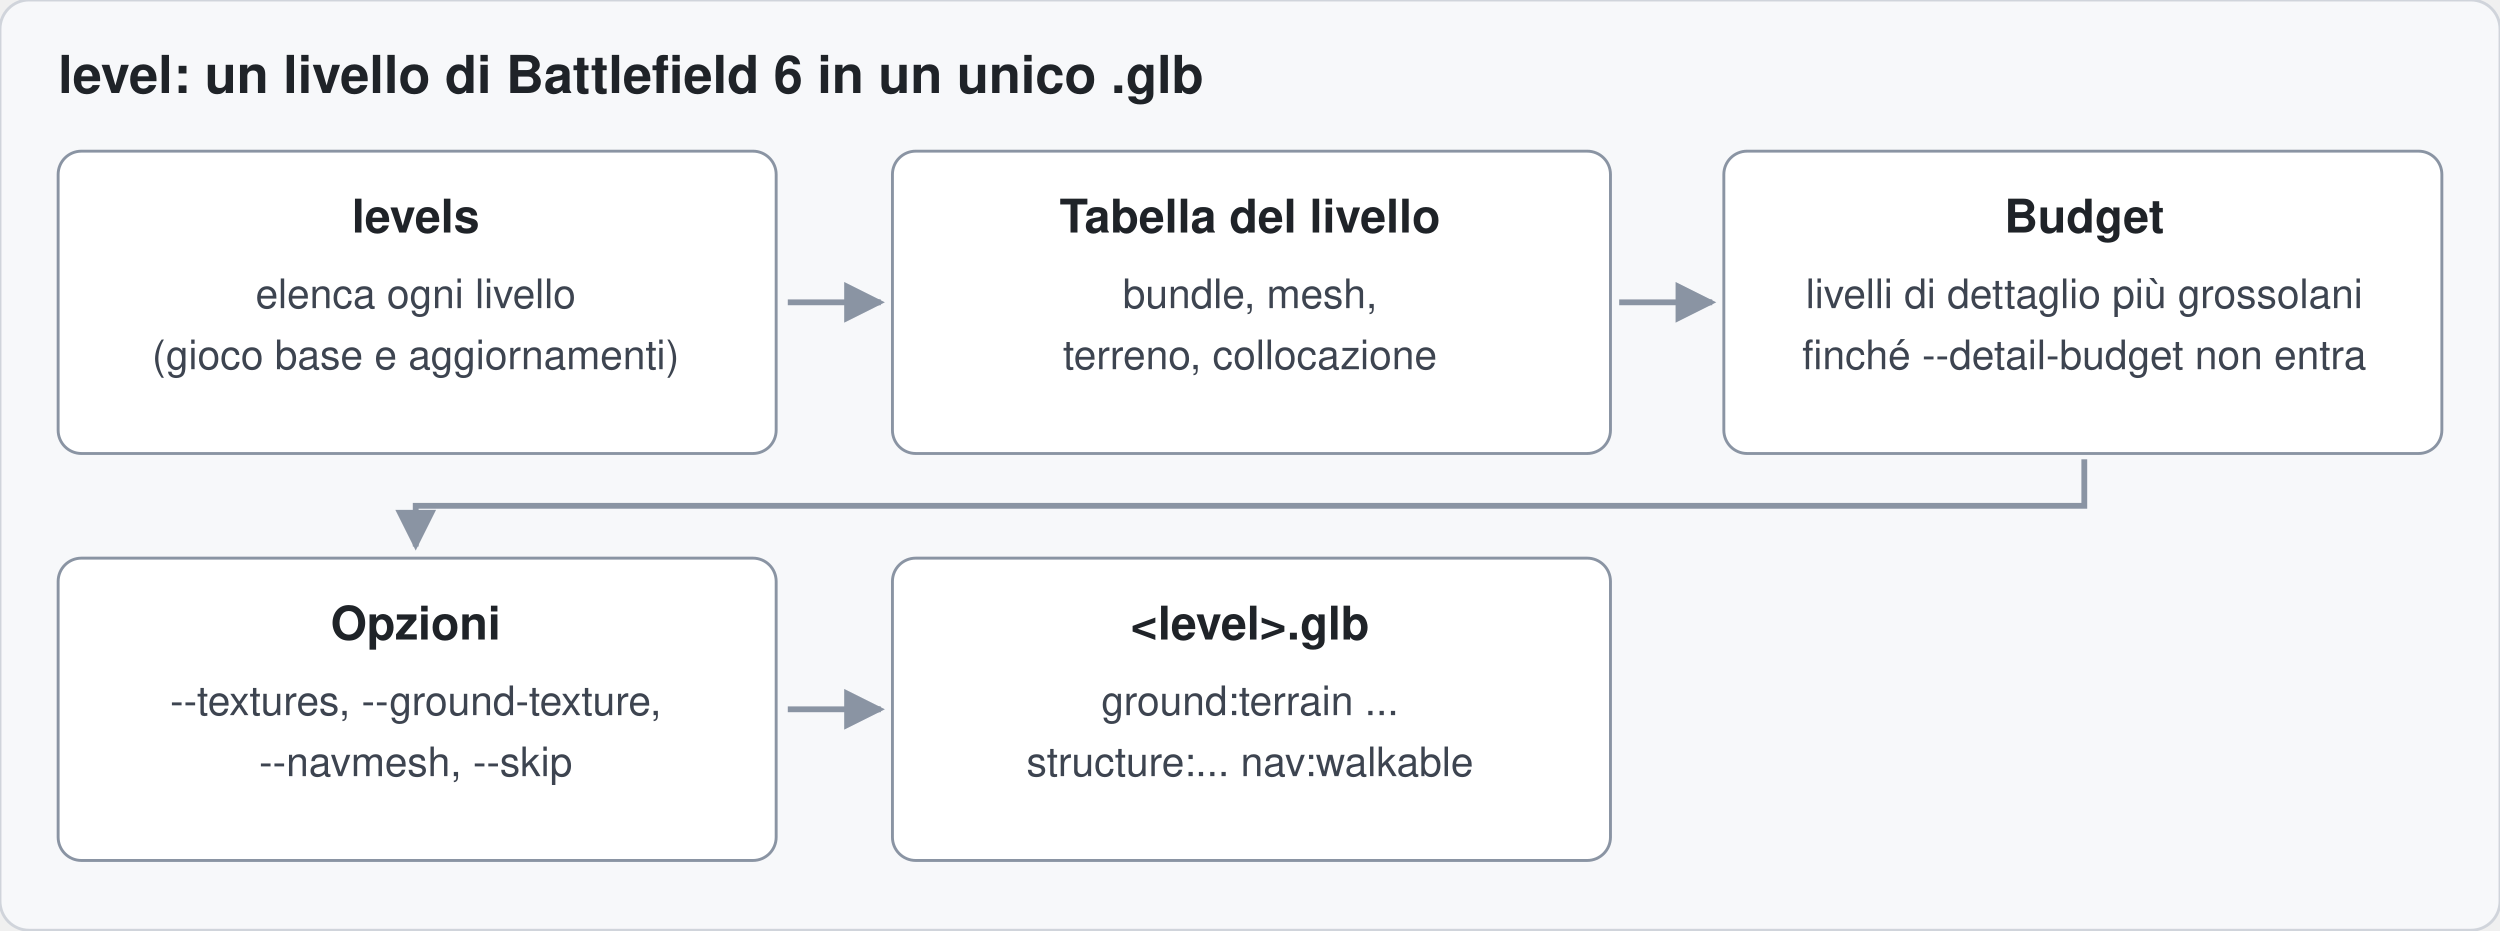
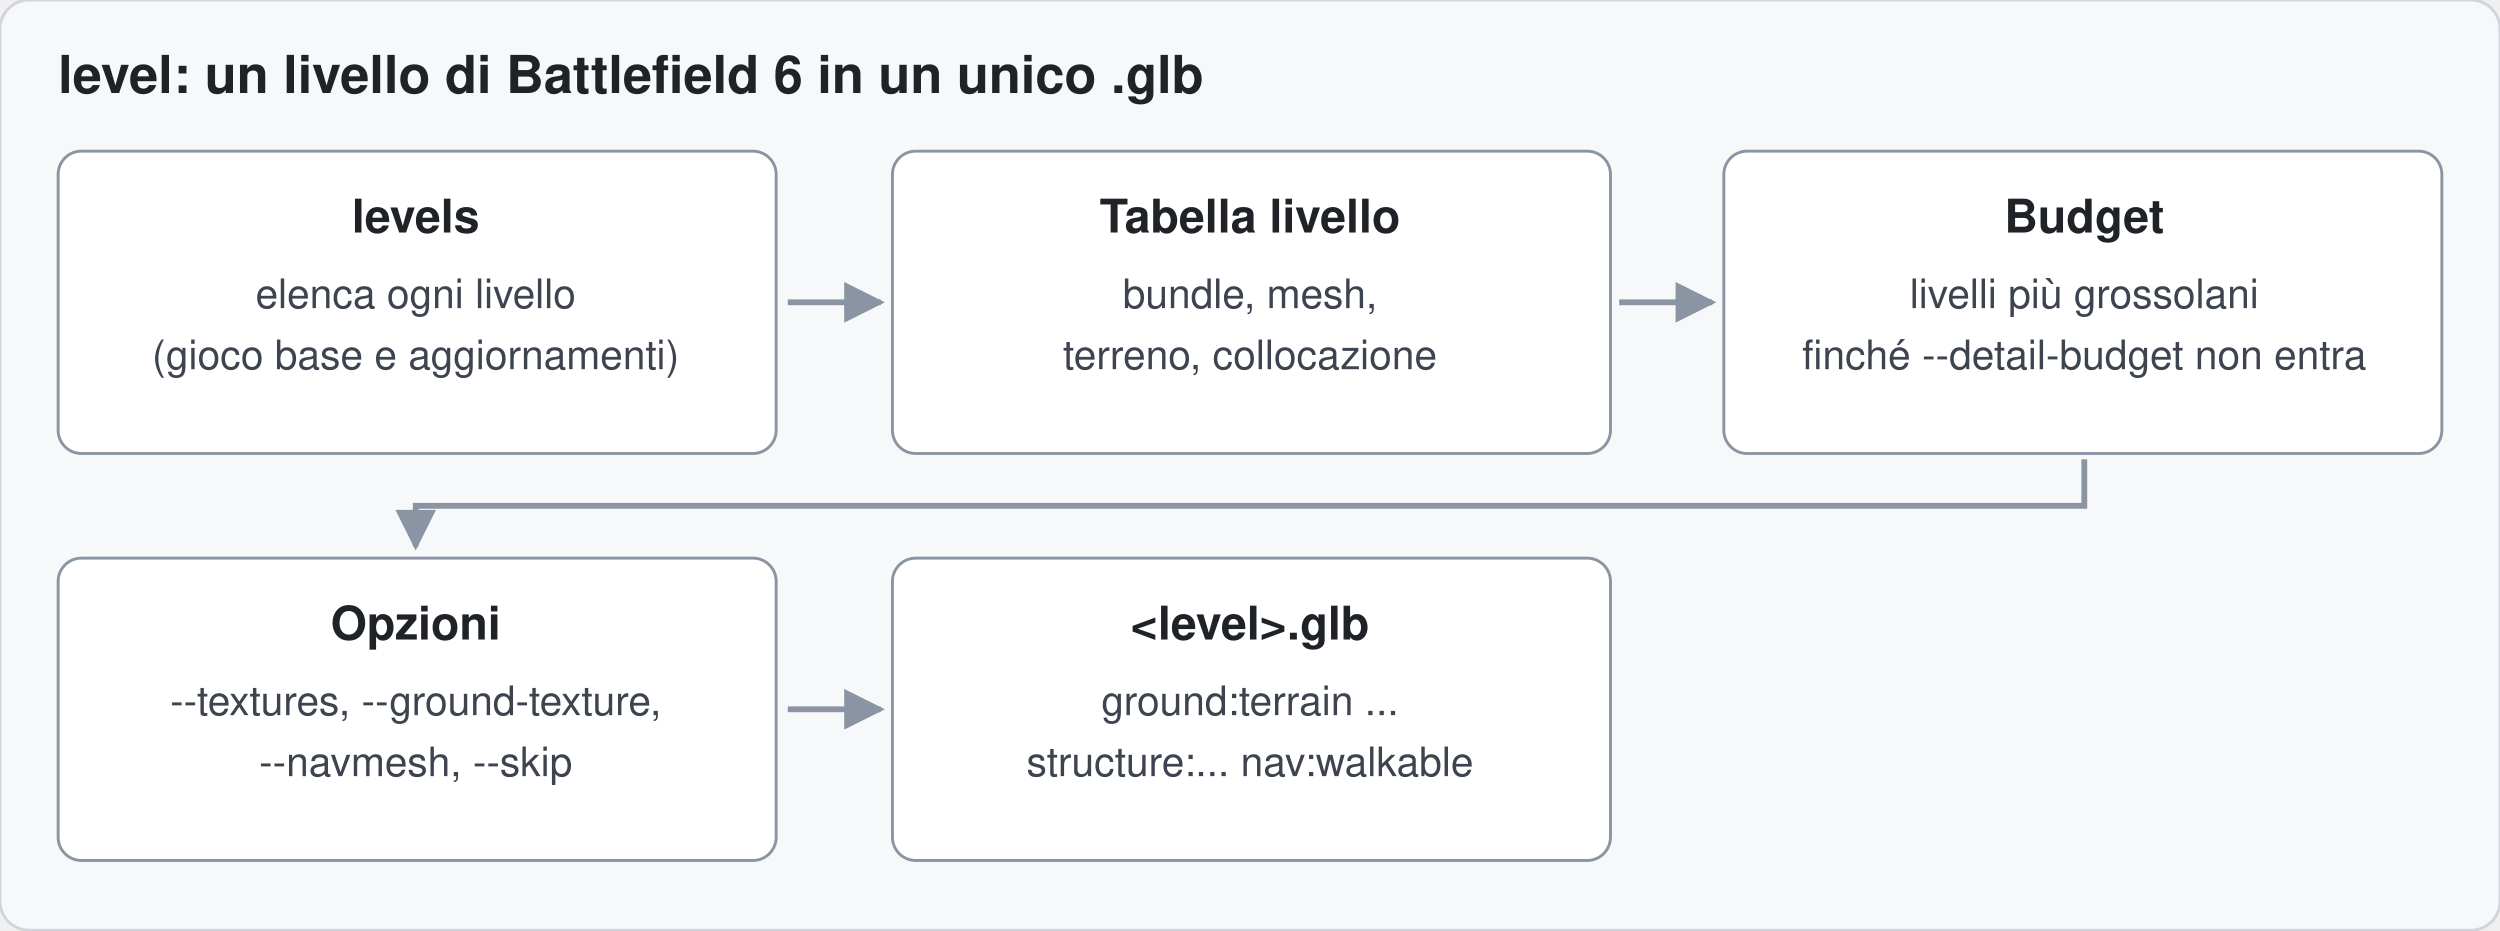
<svg xmlns="http://www.w3.org/2000/svg" width="860" height="320" viewBox="0 0 860 320" role="img" aria-label="level: a Battlefield 6 level into one .glb">
  <rect width="860" height="320" rx="10" fill="#f7f8fa" stroke="#d0d4db" />
  <defs>
    <marker id="a" viewBox="0 0 10 10" refX="9" refY="5" markerWidth="7" markerHeight="7" orient="auto-start-reverse">
      <path d="M0,0 L10,5 L0,10 z" fill="#8a94a3" />
    </marker>
  </defs>
  <text x="20" y="32" font-family="Segoe UI,Helvetica,Arial,sans-serif" font-size="18" font-weight="600" fill="#1f2328" text-anchor="start">level: un livello di Battlefield 6 in un unico .glb</text>
  <rect x="20" y="52" width="247" height="104" rx="8" fill="#ffffff" stroke="#8a94a3" />
  <text x="143" y="80" font-family="Segoe UI,Helvetica,Arial,sans-serif" font-size="16" font-weight="600" fill="#1f2328" text-anchor="middle">levels</text>
  <text x="143" y="106" font-family="Segoe UI,Helvetica,Arial,sans-serif" font-size="14" font-weight="400" fill="#3d4450" text-anchor="middle">elenca ogni livello</text>
  <text x="143" y="127" font-family="Segoe UI,Helvetica,Arial,sans-serif" font-size="14" font-weight="400" fill="#3d4450" text-anchor="middle">(gioco base e aggiornamenti)</text>
  <rect x="307" y="52" width="247" height="104" rx="8" fill="#ffffff" stroke="#8a94a3" />
-   <text x="430" y="80" font-family="Segoe UI,Helvetica,Arial,sans-serif" font-size="16" font-weight="600" fill="#1f2328" text-anchor="middle">Tabella del livello</text>
+   <text x="430" y="80" font-family="Segoe UI,Helvetica,Arial,sans-serif" font-size="16" font-weight="600" fill="#1f2328" text-anchor="middle">Tabella livello</text>
  <text x="430" y="106" font-family="Segoe UI,Helvetica,Arial,sans-serif" font-size="14" font-weight="400" fill="#3d4450" text-anchor="middle">bundle, mesh,</text>
  <text x="430" y="127" font-family="Segoe UI,Helvetica,Arial,sans-serif" font-size="14" font-weight="400" fill="#3d4450" text-anchor="middle">terreno, collocazione</text>
  <rect x="593" y="52" width="247" height="104" rx="8" fill="#ffffff" stroke="#8a94a3" />
  <text x="717" y="80" font-family="Segoe UI,Helvetica,Arial,sans-serif" font-size="16" font-weight="600" fill="#1f2328" text-anchor="middle">Budget</text>
-   <text x="717" y="106" font-family="Segoe UI,Helvetica,Arial,sans-serif" font-size="14" font-weight="400" fill="#3d4450" text-anchor="middle">livelli di dettaglio più grossolani</text>
+   <text x="717" y="106" font-family="Segoe UI,Helvetica,Arial,sans-serif" font-size="14" font-weight="400" fill="#3d4450" text-anchor="middle">livelli più grossolani</text>
  <text x="717" y="127" font-family="Segoe UI,Helvetica,Arial,sans-serif" font-size="14" font-weight="400" fill="#3d4450" text-anchor="middle">finché --detail-budget non entra</text>
  <rect x="20" y="192" width="247" height="104" rx="8" fill="#ffffff" stroke="#8a94a3" />
  <text x="143" y="220" font-family="Segoe UI,Helvetica,Arial,sans-serif" font-size="16" font-weight="600" fill="#1f2328" text-anchor="middle">Opzioni</text>
  <text x="143" y="246" font-family="Segoe UI,Helvetica,Arial,sans-serif" font-size="14" font-weight="400" fill="#3d4450" text-anchor="middle">--textures, --ground-texture,</text>
  <text x="143" y="267" font-family="Segoe UI,Helvetica,Arial,sans-serif" font-size="14" font-weight="400" fill="#3d4450" text-anchor="middle">--navmesh, --skip</text>
  <rect x="307" y="192" width="247" height="104" rx="8" fill="#ffffff" stroke="#8a94a3" />
  <text x="430" y="220" font-family="Segoe UI,Helvetica,Arial,sans-serif" font-size="16" font-weight="600" fill="#1f2328" text-anchor="middle">&lt;level&gt;.glb</text>
  <text x="430" y="246" font-family="Segoe UI,Helvetica,Arial,sans-serif" font-size="14" font-weight="400" fill="#3d4450" text-anchor="middle">ground:terrain ...</text>
  <text x="430" y="267" font-family="Segoe UI,Helvetica,Arial,sans-serif" font-size="14" font-weight="400" fill="#3d4450" text-anchor="middle">structure:... nav:walkable</text>
  <line x1="271" y1="104.0" x2="303" y2="104.0" stroke="#8a94a3" stroke-width="2" marker-end="url(#a)" />
  <line x1="557" y1="104.0" x2="589" y2="104.0" stroke="#8a94a3" stroke-width="2" marker-end="url(#a)" />
  <path d="M717,158 V174 H143 V188" fill="none" stroke="#8a94a3" stroke-width="2" marker-end="url(#a)" />
  <line x1="271" y1="244.0" x2="303" y2="244.0" stroke="#8a94a3" stroke-width="2" marker-end="url(#a)" />
</svg>
